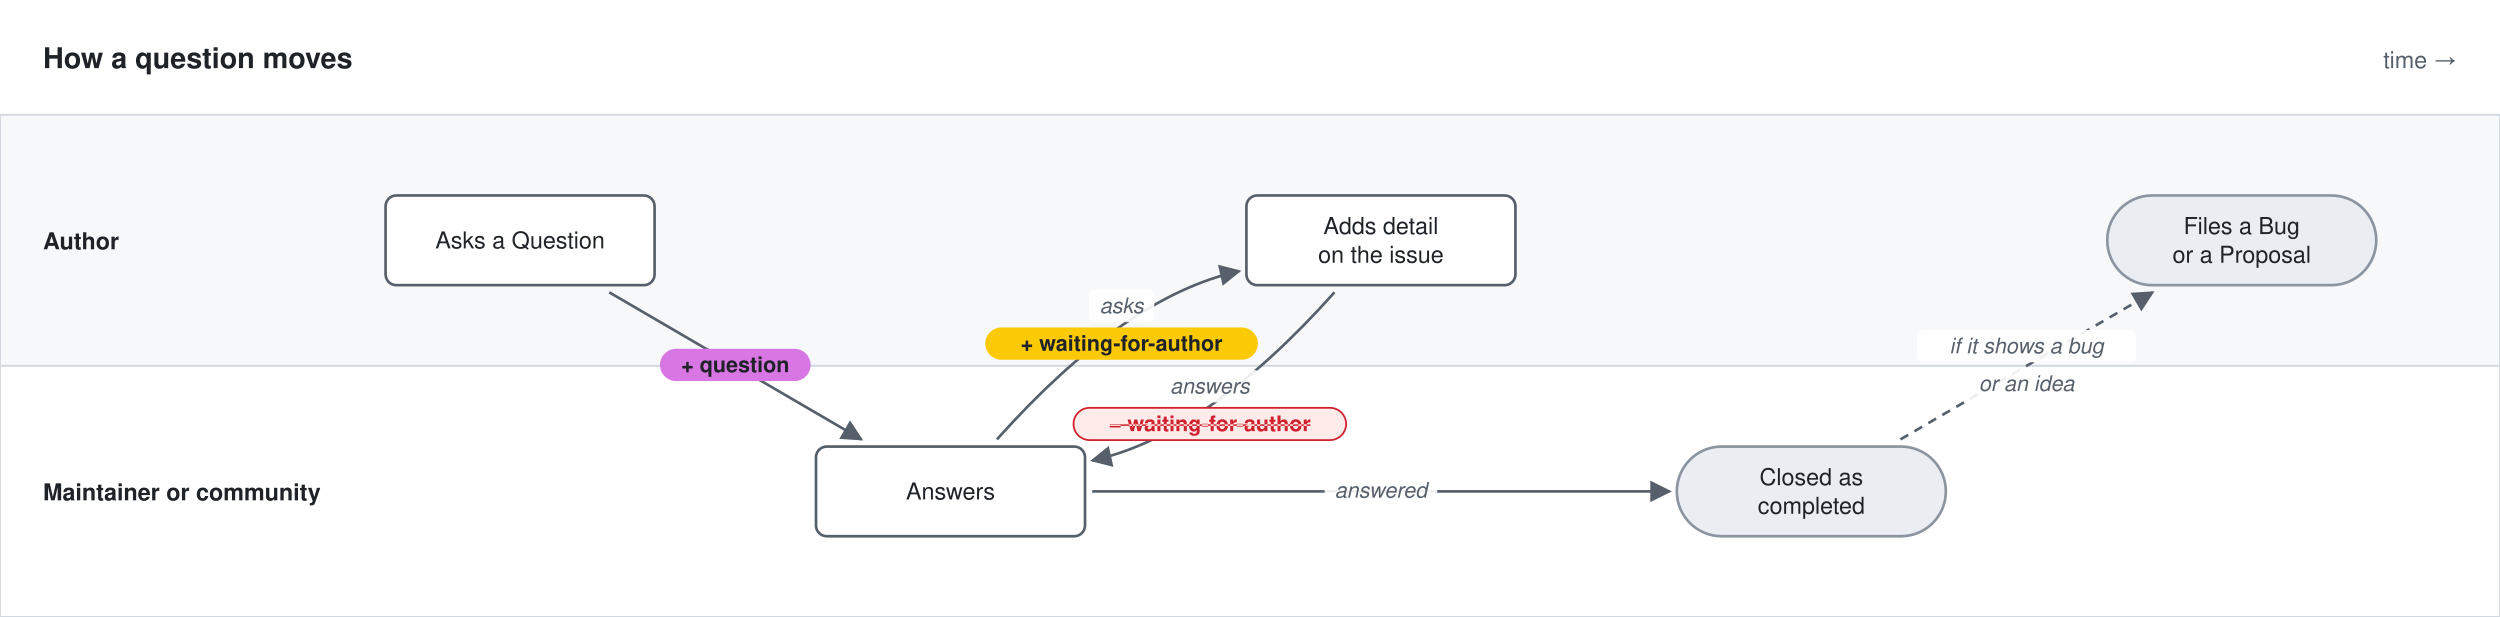
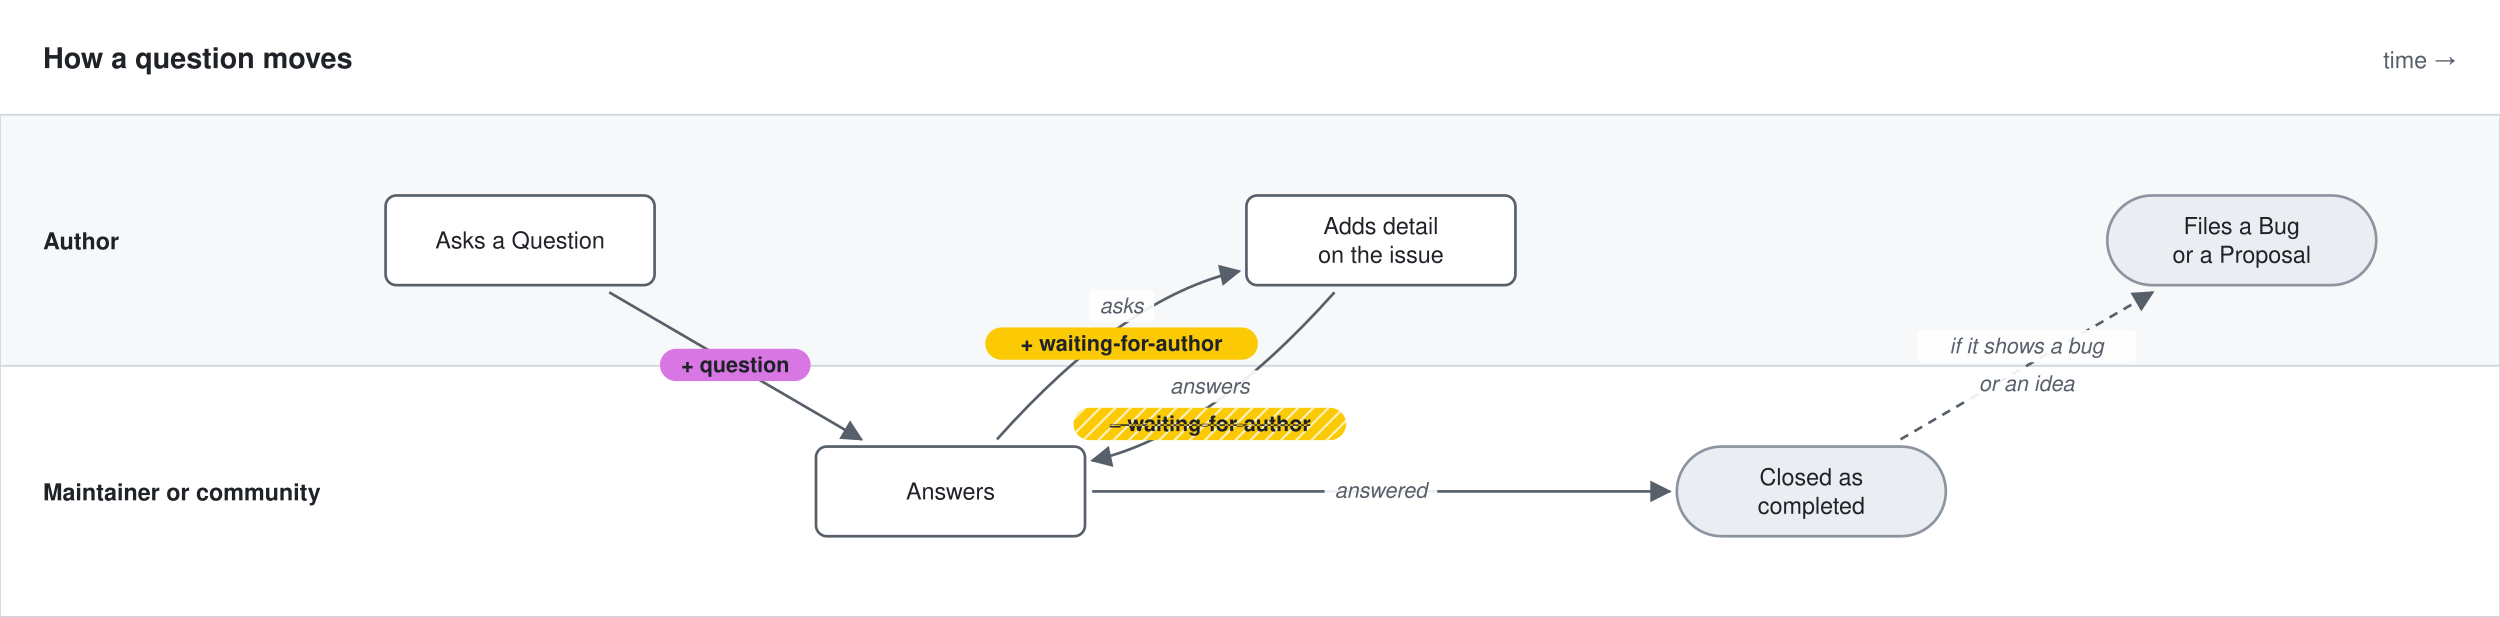
<svg xmlns="http://www.w3.org/2000/svg" viewBox="0 0 1394 344" width="1394" height="344" font-family="-apple-system, Segoe UI, Helvetica, Arial, sans-serif" font-size="13">
  <defs>
+     <pattern id="hatch" width="6" height="6" patternUnits="userSpaceOnUse" patternTransform="rotate(45)">
+       <line x1="0" y1="0" x2="0" y2="6" stroke="#ffffff" stroke-width="2.5" stroke-opacity="0.7" />
+     </pattern>
    <marker id="arr" viewBox="0 0 10 10" refX="9" refY="5" markerWidth="8" markerHeight="8" orient="auto-start-reverse">
      <path d="M0,0 L10,5 L0,10 z" fill="#57606a" />
    </marker>
  </defs>
  <rect width="1394" height="344" fill="#ffffff" />
  <text x="24" y="38" font-size="16" font-weight="600" fill="#1f2328">How a question moves</text>
  <text x="1370" y="38" text-anchor="end" fill="#57606a">time →</text>
  <rect x="0" y="64" width="1394" height="140" fill="#f6f8fa" stroke="#d0d7de" />
  <text x="24" y="139.0" font-weight="600" fill="#1f2328">Author</text>
  <rect x="0" y="204" width="1394" height="140" fill="#ffffff" stroke="#d0d7de" />
  <text x="24" y="279.0" font-weight="600" fill="#1f2328">Maintainer or community</text>
  <path d="M339.7,163.0 Q410.0,204.0 480.3,245.0" fill="none" stroke="#57606a" stroke-width="1.5" marker-end="url(#arr)" />
  <path d="M555.9,245.0 Q627.3,165.1 691.0,151.2" fill="none" stroke="#57606a" stroke-width="1.5" marker-end="url(#arr)" />
  <path d="M744.1,163.0 Q672.7,242.9 609.0,256.8" fill="none" stroke="#57606a" stroke-width="1.5" marker-end="url(#arr)" />
  <path d="M609.0,274.0 Q770.0,274.0 931.0,274.0" fill="none" stroke="#57606a" stroke-width="1.5" marker-end="url(#arr)" />
  <path d="M1059.7,245.0 Q1130.0,204.0 1200.3,163.0" fill="none" stroke="#57606a" stroke-width="1.5" stroke-dasharray="5 4" marker-end="url(#arr)" />
  <rect x="215.0" y="109.0" width="150" height="50" rx="6" fill="#ffffff" stroke="#57606a" stroke-width="1.5" />
  <text x="290.0" y="138.5" text-anchor="middle" fill="#1f2328">Asks a Question</text>
  <rect x="455.0" y="249.0" width="150" height="50" rx="6" fill="#ffffff" stroke="#57606a" stroke-width="1.5" />
  <text x="530.0" y="278.5" text-anchor="middle" fill="#1f2328">Answers</text>
  <rect x="695.0" y="109.0" width="150" height="50" rx="6" fill="#ffffff" stroke="#57606a" stroke-width="1.5" />
  <text x="770.0" y="130.5" text-anchor="middle" fill="#1f2328">Adds detail</text>
  <text x="770.0" y="146.5" text-anchor="middle" fill="#1f2328">on the issue</text>
  <rect x="935.0" y="249.0" width="150" height="50" rx="25" fill="#eaeef2" stroke="#8c959f" stroke-width="1.5" />
  <text x="1010.0" y="270.5" text-anchor="middle" fill="#1f2328">Closed as</text>
  <text x="1010.0" y="286.5" text-anchor="middle" fill="#1f2328">completed</text>
  <rect x="1175.0" y="109.0" width="150" height="50" rx="25" fill="#eaeef2" stroke="#8c959f" stroke-width="1.5" />
  <text x="1250.0" y="130.5" text-anchor="middle" fill="#1f2328">Files a Bug</text>
  <text x="1250.0" y="146.5" text-anchor="middle" fill="#1f2328">or a Proposal</text>
  <rect x="368.0" y="194.5" width="84.0" height="18" rx="9" fill="#d876e3" />
  <text x="410.0" y="207.5" text-anchor="middle" font-size="12" font-weight="600" fill="#1f2328">+ question</text>
  <rect x="607.2" y="161.6" width="36.4" height="18" rx="3" fill="#ffffff" fill-opacity="0.9" />
  <text x="625.4" y="174.6" text-anchor="middle" font-size="12" font-style="italic" fill="#57606a">asks</text>
  <rect x="549.4" y="182.6" width="152.0" height="18" rx="9" fill="#fbca04" />
  <text x="625.4" y="195.6" text-anchor="middle" font-size="12" font-weight="600" fill="#1f2328">+ waiting-for-author</text>
  <rect x="646.5" y="206.4" width="56.2" height="18" rx="3" fill="#ffffff" fill-opacity="0.9" />
  <text x="674.6" y="219.4" text-anchor="middle" font-size="12" font-style="italic" fill="#57606a">answers</text>
-   <rect x="598.6" y="227.4" width="152.0" height="18" rx="9" fill="#ffebe9" stroke="#cf222e" />
-   <text x="674.6" y="240.4" text-anchor="middle" font-size="12" font-weight="600" fill="#cf222e" text-decoration="line-through">− waiting-for-author</text>
+   <rect x="598.6" y="227.4" width="152.0" height="18" rx="9" fill="#fbca04" />
+   <rect x="598.6" y="227.4" width="152.0" height="18" rx="9" fill="url(#hatch)" />
+   <text x="674.6" y="240.4" text-anchor="middle" font-size="12" font-weight="600" fill="#1f2328" text-decoration="line-through">− waiting-for-author</text>
  <rect x="738.6" y="264.5" width="62.8" height="18" rx="3" fill="#ffffff" fill-opacity="0.9" />
  <text x="770.0" y="277.5" text-anchor="middle" font-size="12" font-style="italic" fill="#57606a">answered</text>
  <rect x="1068.9" y="184.0" width="122.2" height="18" rx="3" fill="#ffffff" fill-opacity="0.9" />
  <text x="1130.0" y="197.0" text-anchor="middle" font-size="12" font-style="italic" fill="#57606a">if it shows a bug</text>
  <rect x="1092.0" y="205.0" width="76.0" height="18" rx="3" fill="#ffffff" fill-opacity="0.9" />
  <text x="1130.0" y="218.0" text-anchor="middle" font-size="12" font-style="italic" fill="#57606a">or an idea</text>
</svg>
